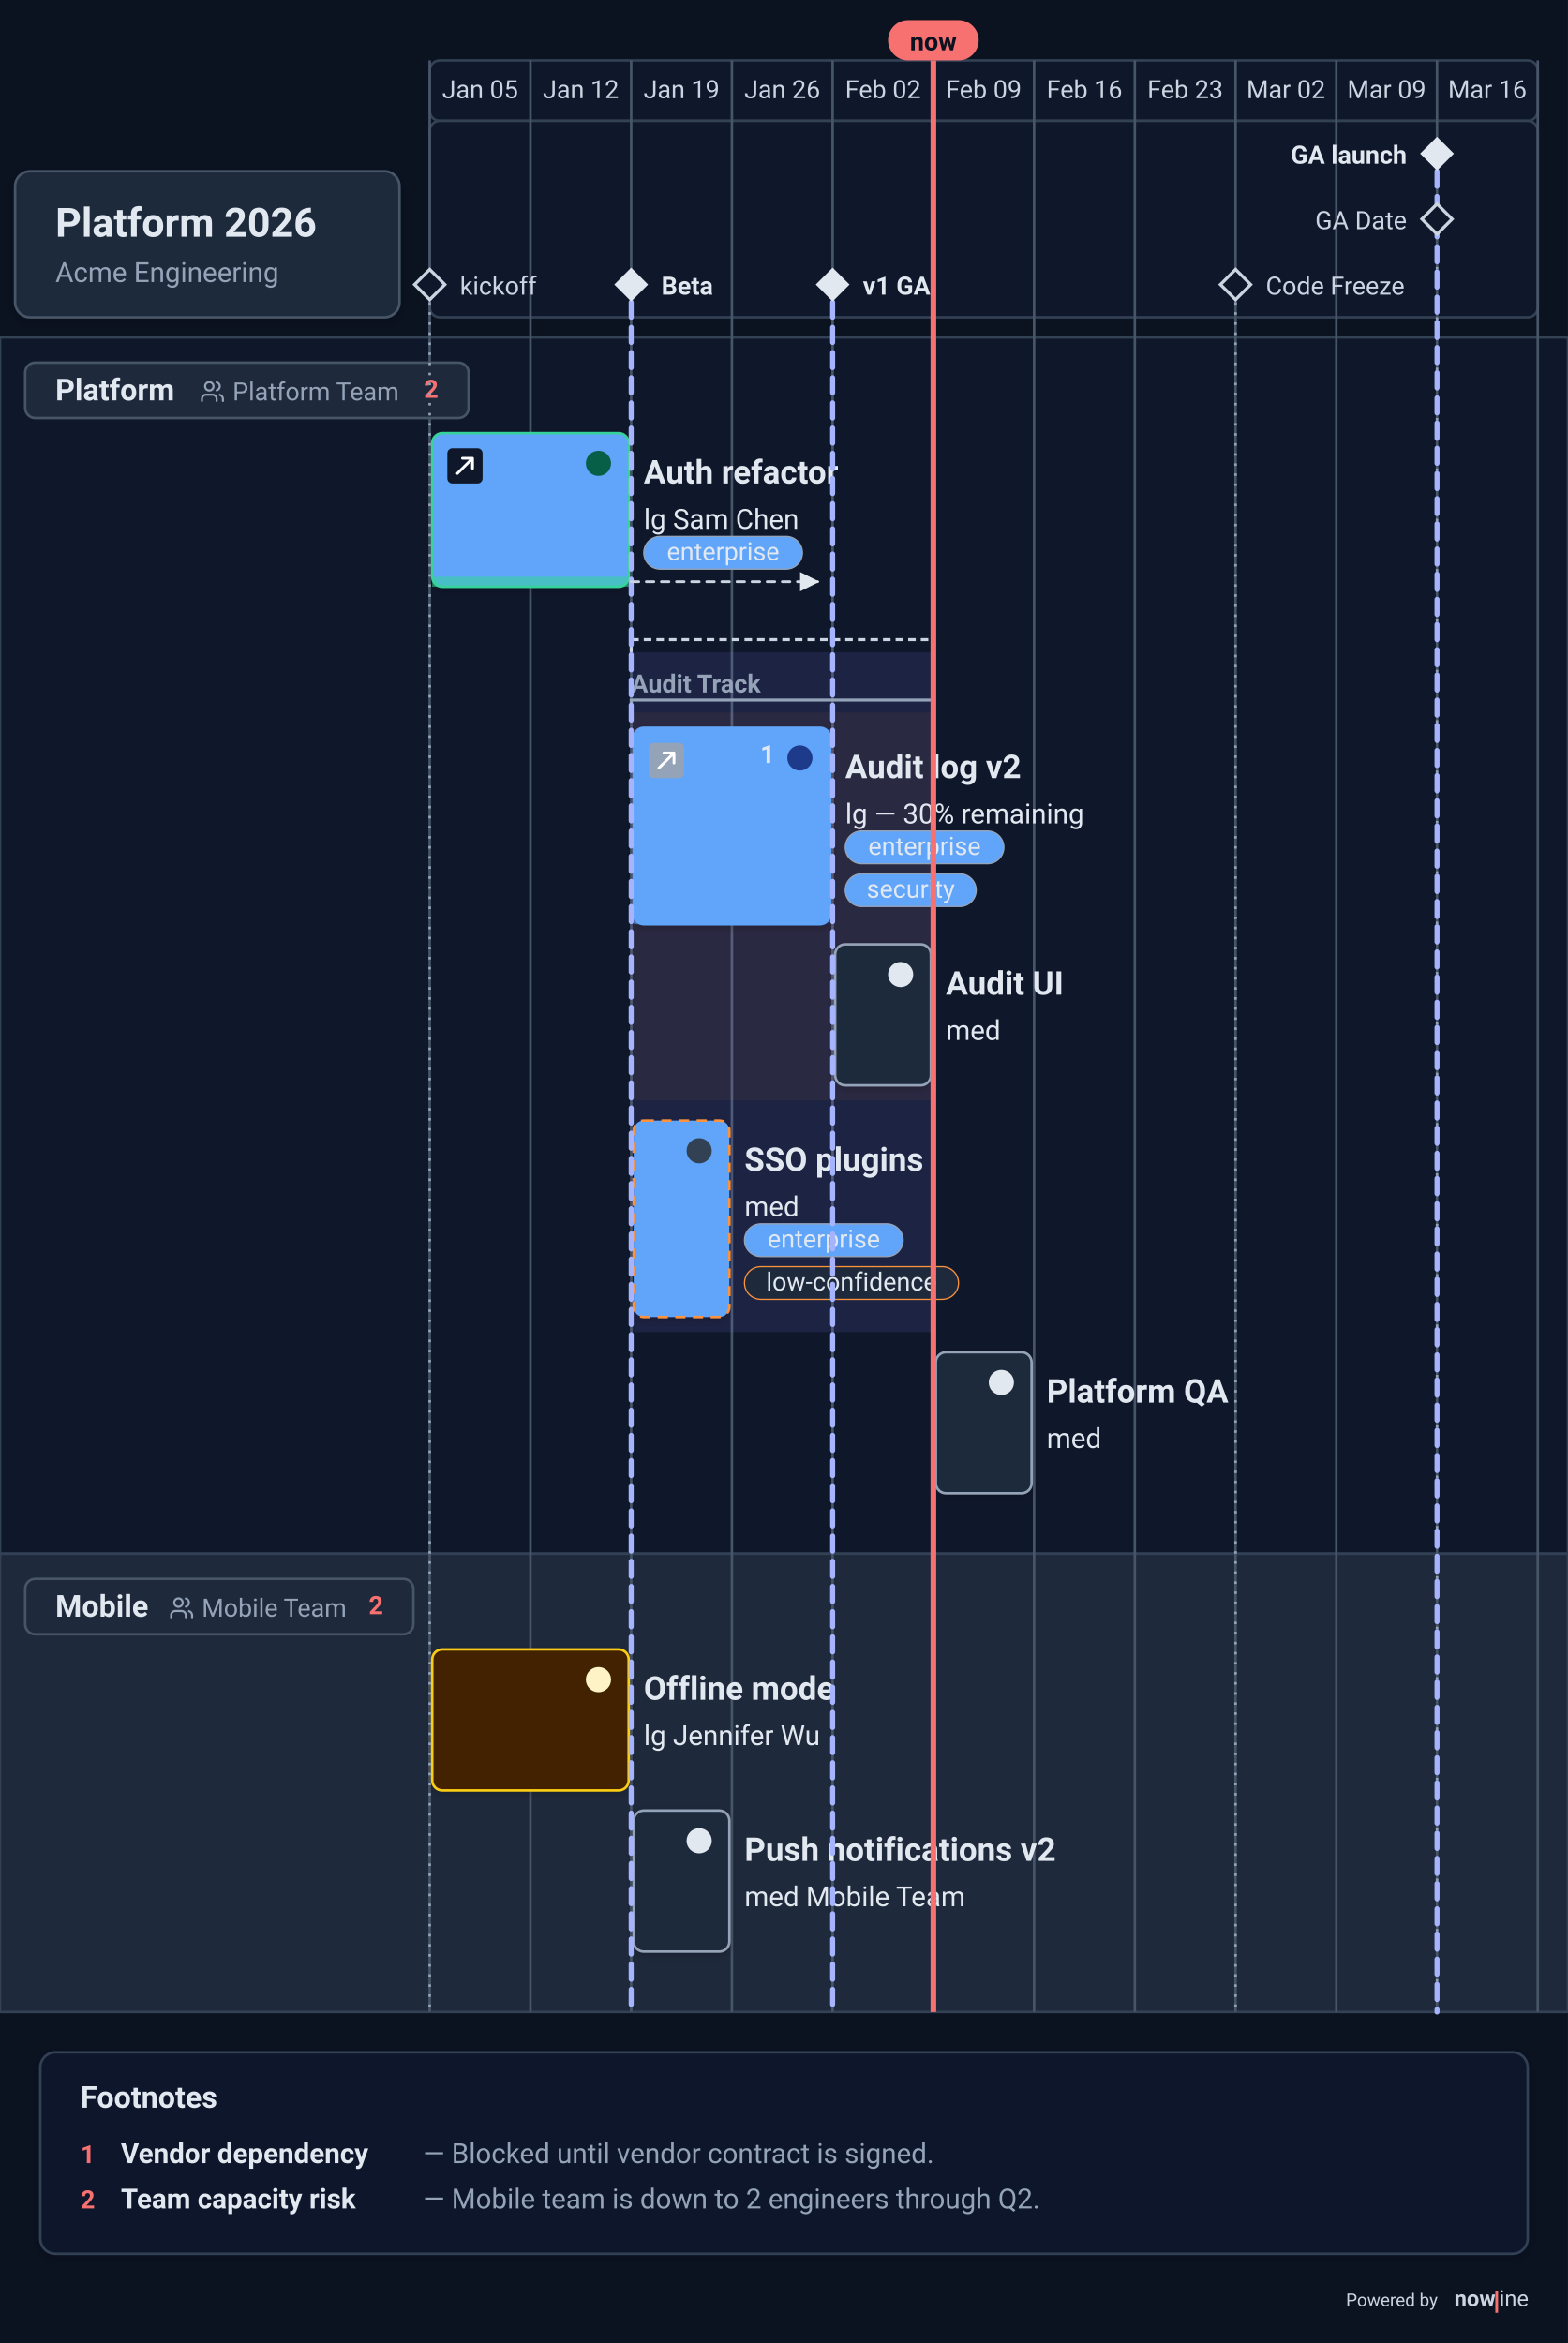
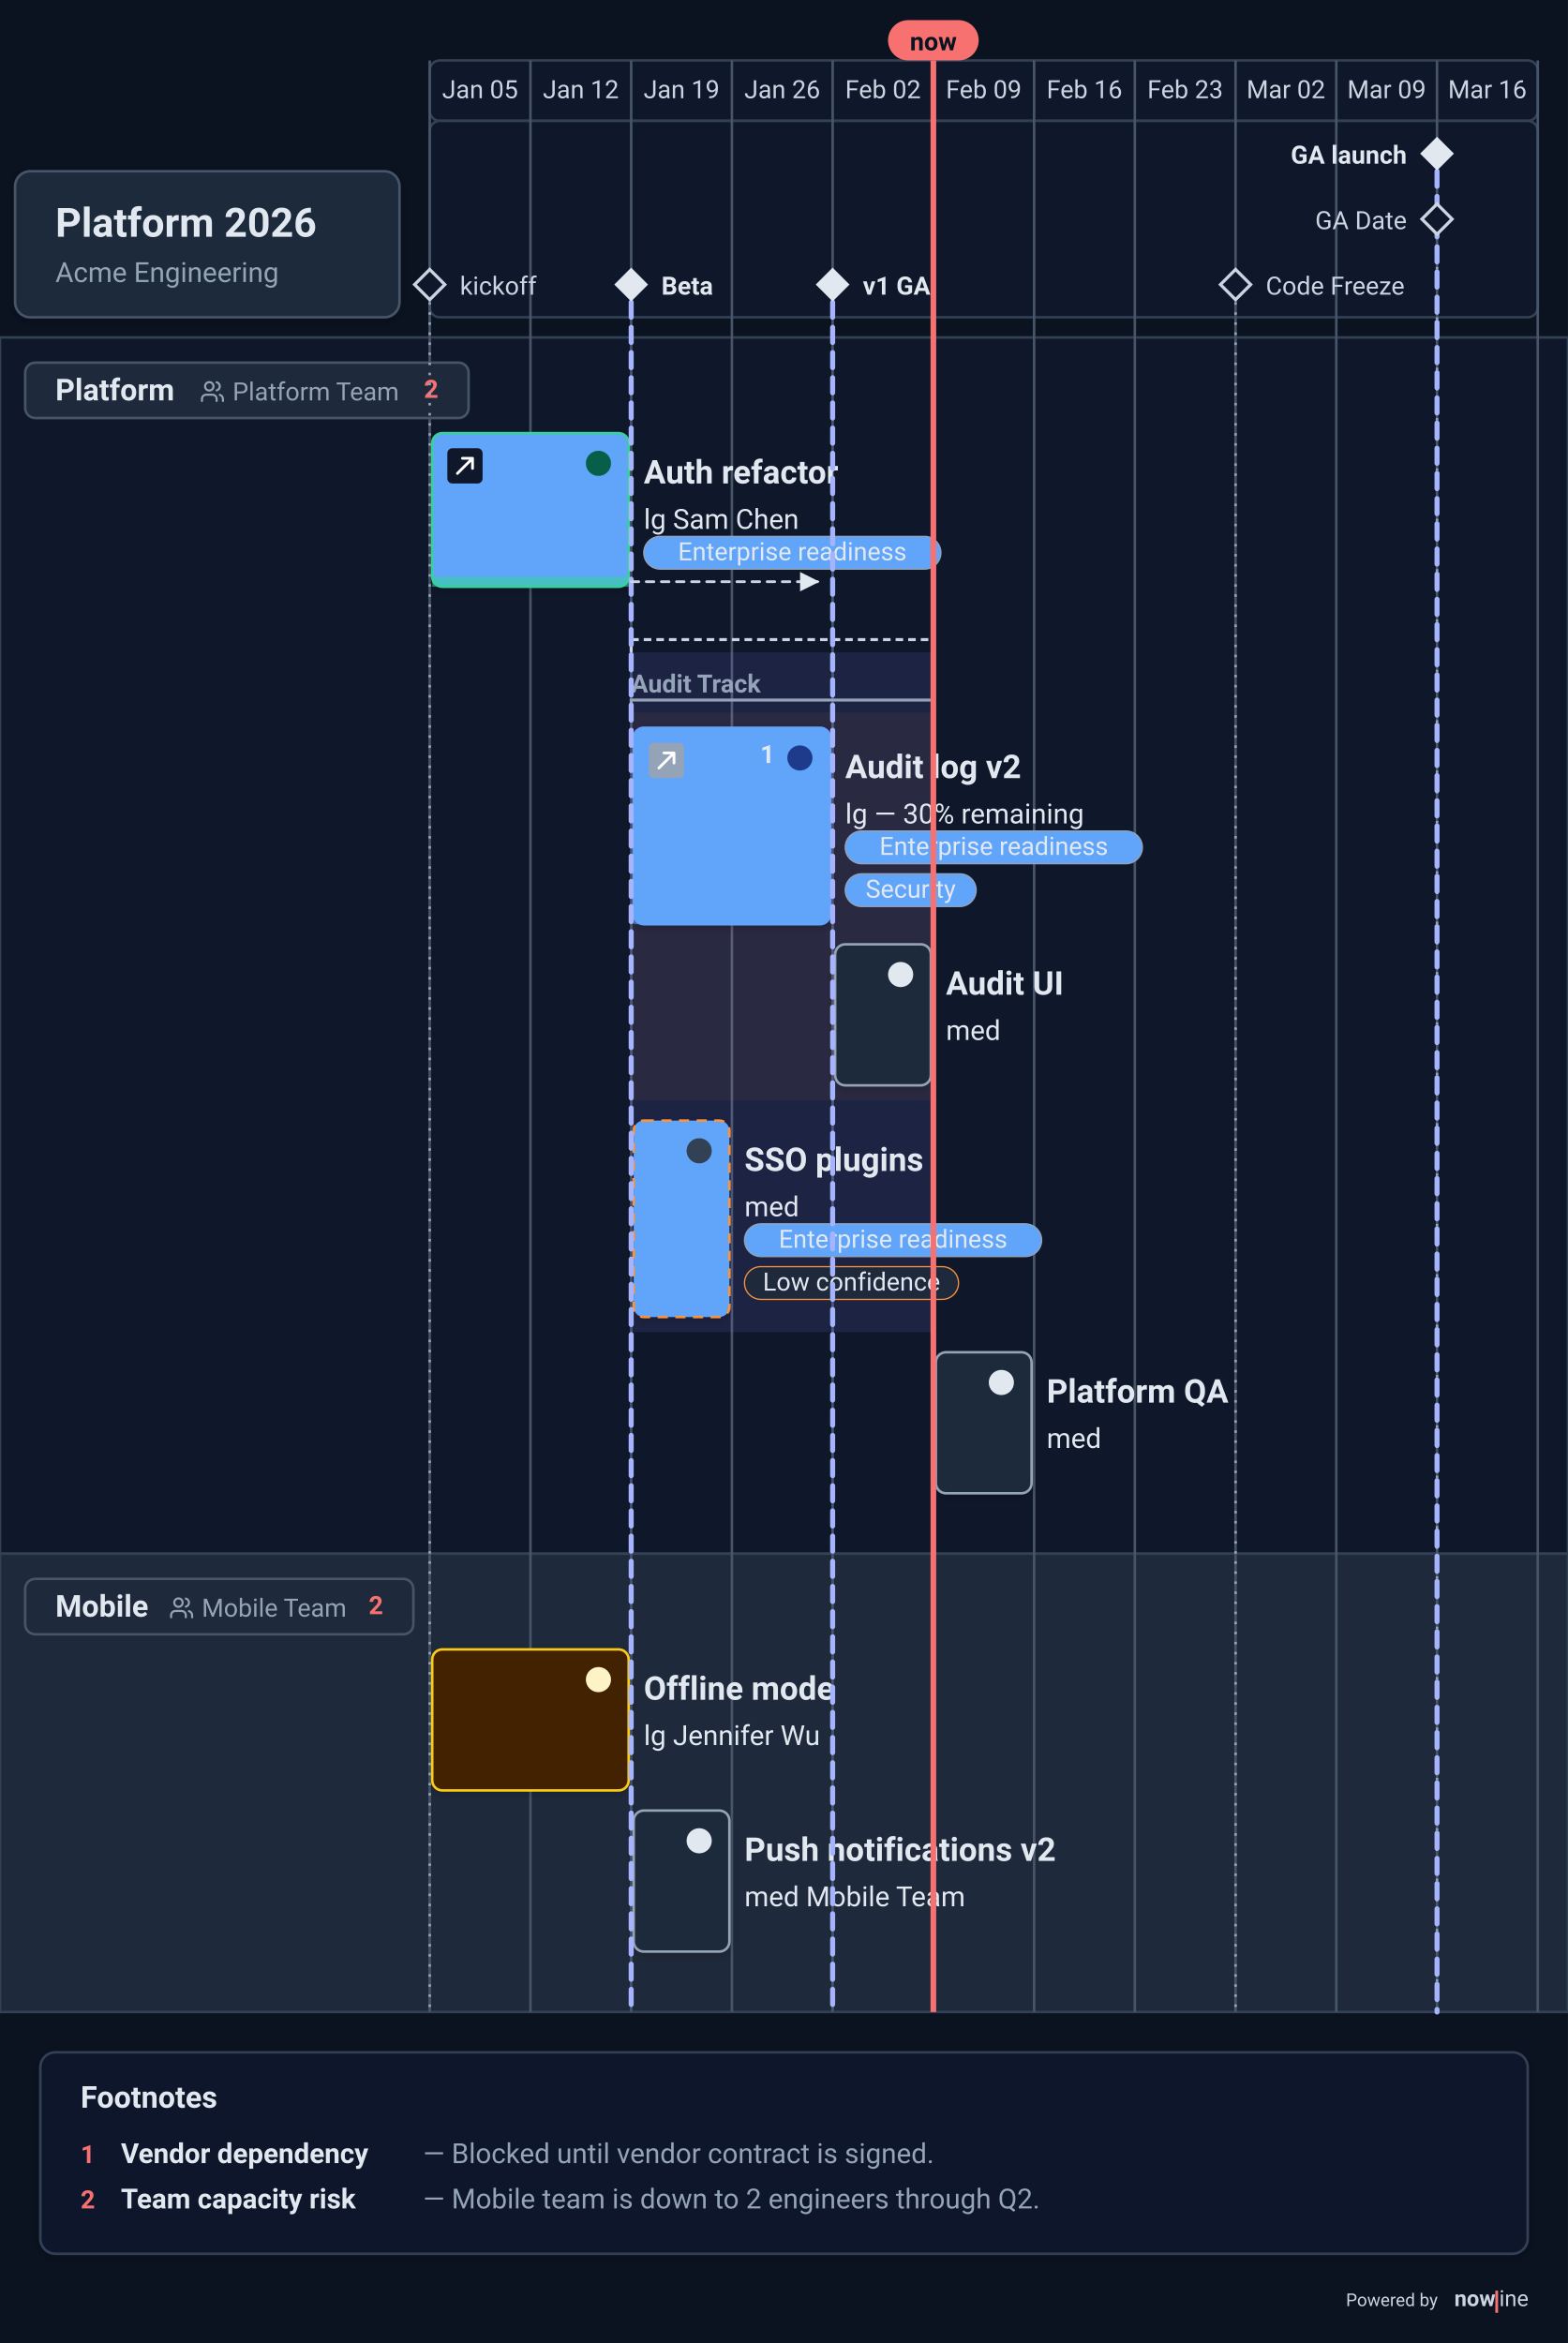
<svg xmlns="http://www.w3.org/2000/svg" data-generator="nowline" data-theme="dark" height="930.44" viewBox="0 0 622.64 930.44" width="622.64">
  <defs>
    <filter height="200%" id="nl-0-root-shadow-subtle" width="200%" x="-50%" y="-50%">
      <feGaussianBlur in="SourceAlpha" stdDeviation="1.5" />
      <feOffset dx="0" dy="1" result="offsetblur" />
      <feComponentTransfer>
        <feFuncA type="linear" slope="0.2" />
      </feComponentTransfer>
      <feMerge>
        <feMergeNode />
        <feMergeNode in="SourceGraphic" />
      </feMerge>
    </filter>
    <filter height="200%" id="nl-0-root-shadow-soft" width="200%" x="-50%" y="-50%">
      <feGaussianBlur in="SourceAlpha" stdDeviation="5" />
      <feOffset dx="0" dy="3" result="offsetblur" />
      <feComponentTransfer>
        <feFuncA type="linear" slope="0.3" />
      </feComponentTransfer>
      <feMerge>
        <feMergeNode />
        <feMergeNode in="SourceGraphic" />
      </feMerge>
    </filter>
    <filter height="200%" id="nl-0-root-shadow-hard" width="200%" x="-50%" y="-50%">
      <feGaussianBlur in="SourceAlpha" stdDeviation="0" />
      <feOffset dx="2" dy="2" result="offsetblur" />
      <feComponentTransfer>
        <feFuncA type="linear" slope="0.45" />
      </feComponentTransfer>
      <feMerge>
        <feMergeNode />
        <feMergeNode in="SourceGraphic" />
      </feMerge>
    </filter>
    <marker id="nl-0-root-arrow-dark" viewBox="0 0 10 10" refX="9" refY="5" markerWidth="7" markerHeight="7" orient="auto">
      <path d="M 0 0 L 10 5 L 0 10 z" fill="#e2e8f0" />
    </marker>
  </defs>
  <rect fill="#0b1220" height="930.44" width="622.64" x="0" y="0" />
  <g data-layer="timeline">
    <rect fill="#0f172a" height="24" rx="4" ry="4" stroke="#334155" stroke-width="1" width="440" x="170.64" y="24" />
    <rect fill="#0f172a" height="78" rx="4" ry="4" stroke="#334155" stroke-width="1" width="440" x="170.64" y="48" />
    <text fill="#cbd5e1" font-family="system-ui, -apple-system, &quot;Segoe UI&quot;, Roboto, sans-serif" font-size="10" text-anchor="middle" x="190.64" y="39">Jan 05</text>
    <text fill="#cbd5e1" font-family="system-ui, -apple-system, &quot;Segoe UI&quot;, Roboto, sans-serif" font-size="10" text-anchor="middle" x="230.64" y="39">Jan 12</text>
    <text fill="#cbd5e1" font-family="system-ui, -apple-system, &quot;Segoe UI&quot;, Roboto, sans-serif" font-size="10" text-anchor="middle" x="270.64" y="39">Jan 19</text>
    <text fill="#cbd5e1" font-family="system-ui, -apple-system, &quot;Segoe UI&quot;, Roboto, sans-serif" font-size="10" text-anchor="middle" x="310.64" y="39">Jan 26</text>
    <text fill="#cbd5e1" font-family="system-ui, -apple-system, &quot;Segoe UI&quot;, Roboto, sans-serif" font-size="10" text-anchor="middle" x="350.64" y="39">Feb 02</text>
    <text fill="#cbd5e1" font-family="system-ui, -apple-system, &quot;Segoe UI&quot;, Roboto, sans-serif" font-size="10" text-anchor="middle" x="390.64" y="39">Feb 09</text>
    <text fill="#cbd5e1" font-family="system-ui, -apple-system, &quot;Segoe UI&quot;, Roboto, sans-serif" font-size="10" text-anchor="middle" x="430.64" y="39">Feb 16</text>
    <text fill="#cbd5e1" font-family="system-ui, -apple-system, &quot;Segoe UI&quot;, Roboto, sans-serif" font-size="10" text-anchor="middle" x="470.64" y="39">Feb 23</text>
    <text fill="#cbd5e1" font-family="system-ui, -apple-system, &quot;Segoe UI&quot;, Roboto, sans-serif" font-size="10" text-anchor="middle" x="510.64" y="39">Mar 02</text>
    <text fill="#cbd5e1" font-family="system-ui, -apple-system, &quot;Segoe UI&quot;, Roboto, sans-serif" font-size="10" text-anchor="middle" x="550.64" y="39">Mar 09</text>
    <text fill="#cbd5e1" font-family="system-ui, -apple-system, &quot;Segoe UI&quot;, Roboto, sans-serif" font-size="10" text-anchor="middle" x="590.64" y="39">Mar 16</text>
  </g>
  <g data-id="platform" data-layer="swimlane-bg">
    <rect fill="#0f172a" height="483" stroke="#334155" stroke-width="1" width="622.64" x="0" y="134" />
  </g>
  <g data-id="mobile" data-layer="swimlane-bg">
    <rect fill="#1e293b" height="182" stroke="#334155" stroke-width="1" width="622.64" x="0" y="617" />
  </g>
  <g data-layer="grid">
    <line stroke="#475569" stroke-width="1" x1="170.64" x2="170.64" y1="24" y2="799" />
    <line stroke="#475569" stroke-width="1" x1="210.64" x2="210.64" y1="24" y2="799" />
    <line stroke="#475569" stroke-width="1" x1="250.64" x2="250.64" y1="24" y2="799" />
    <line stroke="#475569" stroke-width="1" x1="290.64" x2="290.64" y1="24" y2="799" />
    <line stroke="#475569" stroke-width="1" x1="330.64" x2="330.64" y1="24" y2="799" />
    <line stroke="#475569" stroke-width="1" x1="370.64" x2="370.64" y1="24" y2="799" />
    <line stroke="#475569" stroke-width="1" x1="410.64" x2="410.64" y1="24" y2="799" />
    <line stroke="#475569" stroke-width="1" x1="450.64" x2="450.64" y1="24" y2="799" />
    <line stroke="#475569" stroke-width="1" x1="490.64" x2="490.64" y1="24" y2="799" />
    <line stroke="#475569" stroke-width="1" x1="530.64" x2="530.64" y1="24" y2="799" />
    <line stroke="#475569" stroke-width="1" x1="570.64" x2="570.64" y1="24" y2="799" />
    <line stroke="#475569" stroke-width="1" x1="610.64" x2="610.64" y1="24" y2="799" />
  </g>
  <g data-id="platform" data-layer="swimlane">
    <rect fill="#1e293b" height="22" rx="4" ry="4" stroke="#475569" stroke-width="1" width="176.08" x="10" y="144" />
    <text fill="#e2e8f0" font-family="system-ui, -apple-system, &quot;Segoe UI&quot;, Roboto, sans-serif" font-size="12" font-weight="600" x="22" y="159">Platform</text>
    <svg x="79.36" y="150.5" width="10" height="10" viewBox="0 0 24 24" style="color:#94a3b8" aria-hidden="true">
      <path d="M16 21v-2a4 4 0 0 0-4-4H6a4 4 0 0 0-4 4v2" fill="none" stroke="currentColor" stroke-width="2" stroke-linecap="round" stroke-linejoin="round" />
      <circle cx="9" cy="7" r="4" fill="none" stroke="currentColor" stroke-width="2" stroke-linecap="round" stroke-linejoin="round" />
      <path d="M22 21v-2a4 4 0 0 0-3-3.87" fill="none" stroke="currentColor" stroke-width="2" stroke-linecap="round" stroke-linejoin="round" />
      <path d="M16 3.13a4 4 0 0 1 0 7.75" fill="none" stroke="currentColor" stroke-width="2" stroke-linecap="round" stroke-linejoin="round" />
    </svg>
    <text fill="#94a3b8" font-family="system-ui, -apple-system, &quot;Segoe UI&quot;, Roboto, sans-serif" font-size="10" x="92.36" y="159">Platform Team</text>
    <text fill="#f87171" font-family="system-ui, -apple-system, &quot;Segoe UI&quot;, Roboto, sans-serif" font-size="10" font-weight="700" text-anchor="end" x="174.08" y="158">2</text>
    <g data-id="auth-refactor" data-layer="item">
      <rect fill="#60a5fa" filter="url(#nl-0-root-shadow-subtle)" height="61" rx="4" ry="4" stroke="#34d399" stroke-width="1" width="78" x="171.64" y="172" />
      <rect fill="#34d399" height="4" opacity="0.55" width="78" x="171.64" y="229" />
      <circle cx="237.64" cy="184" fill="#065f46" r="5" />
      <text fill="#e2e8f0" font-family="system-ui, -apple-system, &quot;Segoe UI&quot;, Roboto, sans-serif" font-size="13" font-weight="600" x="255.64" y="192">Auth refactor</text>
      <text fill="#e2e8f0" font-family="system-ui, -apple-system, &quot;Segoe UI&quot;, Roboto, sans-serif" font-size="11" x="255.64" y="210">lg Sam Chen</text>
      <a href="https://github.com/acme/auth/issues/123" rel="noopener" target="_blank">
        <rect fill="#0f172a" height="14" rx="2" ry="2" width="14" x="177.64" y="178" />
        <path d="M181.64 188 L187.64 182 M183.64 182 H187.64 V186" fill="none" stroke="#ffffff" stroke-linecap="round" stroke-linejoin="round" stroke-width="1.1" />
      </a>
-       <rect fill="#60a5fa" height="13" rx="6.5" ry="6.5" stroke="#94a3b8" stroke-width="0.5" width="63" x="255.64" y="213" />
-       <text fill="#e2e8f0" font-family="system-ui, -apple-system, &quot;Segoe UI&quot;, Roboto, sans-serif" font-size="10" font-style="normal" font-weight="400" text-anchor="middle" x="287.14" y="222.5">enterprise</text>
+       <rect fill="#60a5fa" height="13" rx="6.5" ry="6.5" stroke="#94a3b8" stroke-width="0.5" width="118" x="255.64" y="213" />
+       <text fill="#e2e8f0" font-family="system-ui, -apple-system, &quot;Segoe UI&quot;, Roboto, sans-serif" font-size="10" font-style="normal" font-weight="400" text-anchor="middle" x="314.64" y="222.5">Enterprise readiness</text>
    </g>
    <g data-layer="parallel">
      <rect fill="#8c84ff" fill-opacity="0.12" height="270" width="120" x="250.64" y="259" />
      <path d="M250.64 259 V254 H370.64 V259" fill="none" stroke="#cbd5e1" stroke-dasharray="3 2" stroke-width="1.2" />
      <g data-id="audit-track" data-layer="group">
        <rect fill="#fb923c" fill-opacity="0.06" height="154" width="120" x="250.64" y="283" />
        <path d="M250.64 283 V278 H370.64 V283" fill="none" stroke="#94a3b8" stroke-width="1.2" />
        <text fill="#94a3b8" font-family="system-ui, -apple-system, &quot;Segoe UI&quot;, Roboto, sans-serif" font-size="10" font-style="normal" font-weight="600" x="250.64" y="275">Audit Track</text>
        <g data-id="audit-log" data-layer="item">
          <rect fill="#60a5fa" filter="url(#nl-0-root-shadow-subtle)" height="78" rx="4" ry="4" stroke="#60a5fa" stroke-width="1" width="78" x="251.64" y="289" />
          <rect fill="#60a5fa" height="4" opacity="0.55" width="54.6" x="251.64" y="363" />
          <circle cx="317.64" cy="301" fill="#1e3a8a" r="5" />
          <text fill="#e2e8f0" font-family="system-ui, -apple-system, &quot;Segoe UI&quot;, Roboto, sans-serif" font-size="13" font-weight="600" x="335.64" y="309">Audit log v2</text>
          <text fill="#e2e8f0" font-family="system-ui, -apple-system, &quot;Segoe UI&quot;, Roboto, sans-serif" font-size="11" x="335.64" y="327">lg — 30% remaining</text>
          <text fill="#e2e8f0" font-family="system-ui, -apple-system, &quot;Segoe UI&quot;, Roboto, sans-serif" font-size="10" font-weight="700" text-anchor="end" x="307.64" y="303">1</text>
          <a href="https://wiki.acme.com/audit" rel="noopener" target="_blank">
            <rect fill="#94a3b8" height="14" rx="2" ry="2" width="14" x="257.64" y="295" />
            <path d="M261.64 305 L267.64 299 M263.64 299 H267.64 V303" fill="none" stroke="#ffffff" stroke-linecap="round" stroke-linejoin="round" stroke-width="1.1" />
          </a>
-           <rect fill="#60a5fa" height="13" rx="6.5" ry="6.5" stroke="#94a3b8" stroke-width="0.5" width="63" x="335.64" y="330" />
-           <text fill="#e2e8f0" font-family="system-ui, -apple-system, &quot;Segoe UI&quot;, Roboto, sans-serif" font-size="10" font-style="normal" font-weight="400" text-anchor="middle" x="367.14" y="339.5">enterprise</text>
+           <rect fill="#60a5fa" height="13" rx="6.5" ry="6.5" stroke="#94a3b8" stroke-width="0.5" width="118" x="335.64" y="330" />
+           <text fill="#e2e8f0" font-family="system-ui, -apple-system, &quot;Segoe UI&quot;, Roboto, sans-serif" font-size="10" font-style="normal" font-weight="400" text-anchor="middle" x="394.64" y="339.5">Enterprise readiness</text>
          <rect fill="#60a5fa" height="13" rx="6.5" ry="6.5" stroke="#94a3b8" stroke-width="0.5" width="52" x="335.64" y="347" />
-           <text fill="#e2e8f0" font-family="system-ui, -apple-system, &quot;Segoe UI&quot;, Roboto, sans-serif" font-size="10" font-style="normal" font-weight="400" text-anchor="middle" x="361.64" y="356.5">security</text>
+           <text fill="#e2e8f0" font-family="system-ui, -apple-system, &quot;Segoe UI&quot;, Roboto, sans-serif" font-size="10" font-style="normal" font-weight="400" text-anchor="middle" x="361.64" y="356.5">Security</text>
        </g>
        <g data-id="audit-ui" data-layer="item">
          <rect fill="#1e293b" filter="url(#nl-0-root-shadow-subtle)" height="56" rx="4" ry="4" stroke="#94a3b8" stroke-width="1" width="38" x="331.64" y="375" />
          <circle cx="357.64" cy="387" fill="#e2e8f0" r="5" />
          <text fill="#e2e8f0" font-family="system-ui, -apple-system, &quot;Segoe UI&quot;, Roboto, sans-serif" font-size="13" font-weight="600" x="375.64" y="395">Audit UI</text>
          <text fill="#e2e8f0" font-family="system-ui, -apple-system, &quot;Segoe UI&quot;, Roboto, sans-serif" font-size="11" x="375.64" y="413">med</text>
        </g>
      </g>
      <g data-id="sso" data-layer="item">
        <rect fill="#60a5fa" filter="url(#nl-0-root-shadow-subtle)" height="78" rx="4" ry="4" stroke="#fb923c" stroke-dasharray="4 3" stroke-width="1" width="38" x="251.64" y="445" />
        <circle cx="277.64" cy="457" fill="#334155" r="5" />
        <text fill="#e2e8f0" font-family="system-ui, -apple-system, &quot;Segoe UI&quot;, Roboto, sans-serif" font-size="13" font-weight="600" x="295.64" y="465">SSO plugins</text>
        <text fill="#e2e8f0" font-family="system-ui, -apple-system, &quot;Segoe UI&quot;, Roboto, sans-serif" font-size="11" x="295.64" y="483">med</text>
-         <rect fill="#60a5fa" height="13" rx="6.5" ry="6.5" stroke="#94a3b8" stroke-width="0.5" width="63" x="295.64" y="486" />
-         <text fill="#e2e8f0" font-family="system-ui, -apple-system, &quot;Segoe UI&quot;, Roboto, sans-serif" font-size="10" font-style="normal" font-weight="400" text-anchor="middle" x="327.14" y="495.5">enterprise</text>
+         <rect fill="#60a5fa" height="13" rx="6.5" ry="6.5" stroke="#94a3b8" stroke-width="0.5" width="118" x="295.64" y="486" />
+         <text fill="#e2e8f0" font-family="system-ui, -apple-system, &quot;Segoe UI&quot;, Roboto, sans-serif" font-size="10" font-style="normal" font-weight="400" text-anchor="middle" x="354.64" y="495.5">Enterprise readiness</text>
        <rect fill="#1e293b" height="13" rx="6.5" ry="6.5" stroke="#fb923c" stroke-width="0.5" width="85" x="295.64" y="503" />
-         <text fill="#e2e8f0" font-family="system-ui, -apple-system, &quot;Segoe UI&quot;, Roboto, sans-serif" font-size="10" font-style="normal" font-weight="400" text-anchor="middle" x="338.14" y="512.5">low-confidence</text>
+         <text fill="#e2e8f0" font-family="system-ui, -apple-system, &quot;Segoe UI&quot;, Roboto, sans-serif" font-size="10" font-style="normal" font-weight="400" text-anchor="middle" x="338.14" y="512.5">Low confidence</text>
      </g>
    </g>
    <g data-id="platform-qa" data-layer="item">
      <rect fill="#1e293b" filter="url(#nl-0-root-shadow-subtle)" height="56" rx="4" ry="4" stroke="#94a3b8" stroke-width="1" width="38" x="371.64" y="537" />
      <circle cx="397.64" cy="549" fill="#e2e8f0" r="5" />
      <text fill="#e2e8f0" font-family="system-ui, -apple-system, &quot;Segoe UI&quot;, Roboto, sans-serif" font-size="13" font-weight="600" x="415.64" y="557">Platform QA</text>
      <text fill="#e2e8f0" font-family="system-ui, -apple-system, &quot;Segoe UI&quot;, Roboto, sans-serif" font-size="11" x="415.64" y="575">med</text>
    </g>
  </g>
  <g data-id="mobile" data-layer="swimlane">
    <rect fill="#1e293b" height="22" rx="4" ry="4" stroke="#475569" stroke-width="1" width="154.15" x="10" y="627" />
    <text fill="#e2e8f0" font-family="system-ui, -apple-system, &quot;Segoe UI&quot;, Roboto, sans-serif" font-size="12" font-weight="600" x="22" y="642">Mobile</text>
    <svg x="67.12" y="633.5" width="10" height="10" viewBox="0 0 24 24" style="color:#94a3b8" aria-hidden="true">
      <path d="M16 21v-2a4 4 0 0 0-4-4H6a4 4 0 0 0-4 4v2" fill="none" stroke="currentColor" stroke-width="2" stroke-linecap="round" stroke-linejoin="round" />
      <circle cx="9" cy="7" r="4" fill="none" stroke="currentColor" stroke-width="2" stroke-linecap="round" stroke-linejoin="round" />
      <path d="M22 21v-2a4 4 0 0 0-3-3.87" fill="none" stroke="currentColor" stroke-width="2" stroke-linecap="round" stroke-linejoin="round" />
      <path d="M16 3.13a4 4 0 0 1 0 7.75" fill="none" stroke="currentColor" stroke-width="2" stroke-linecap="round" stroke-linejoin="round" />
    </svg>
    <text fill="#94a3b8" font-family="system-ui, -apple-system, &quot;Segoe UI&quot;, Roboto, sans-serif" font-size="10" x="80.12" y="642">Mobile Team</text>
    <text fill="#f87171" font-family="system-ui, -apple-system, &quot;Segoe UI&quot;, Roboto, sans-serif" font-size="10" font-weight="700" text-anchor="end" x="152.15" y="641">2</text>
    <g data-id="offline" data-layer="item">
      <rect fill="#422006" filter="url(#nl-0-root-shadow-subtle)" height="56" rx="4" ry="4" stroke="#facc15" stroke-width="1" width="78" x="171.64" y="655" />
      <circle cx="237.64" cy="667" fill="#fef3c7" r="5" />
      <text fill="#e2e8f0" font-family="system-ui, -apple-system, &quot;Segoe UI&quot;, Roboto, sans-serif" font-size="13" font-weight="600" x="255.64" y="675">Offline mode</text>
      <text fill="#e2e8f0" font-family="system-ui, -apple-system, &quot;Segoe UI&quot;, Roboto, sans-serif" font-size="11" x="255.64" y="693">lg Jennifer Wu</text>
    </g>
    <g data-id="push-v2" data-layer="item">
      <rect fill="#1e293b" filter="url(#nl-0-root-shadow-subtle)" height="56" rx="4" ry="4" stroke="#94a3b8" stroke-width="1" width="38" x="251.64" y="719" />
      <circle cx="277.64" cy="731" fill="#e2e8f0" r="5" />
      <text fill="#e2e8f0" font-family="system-ui, -apple-system, &quot;Segoe UI&quot;, Roboto, sans-serif" font-size="13" font-weight="600" x="295.64" y="739">Push notifications v2</text>
      <text fill="#e2e8f0" font-family="system-ui, -apple-system, &quot;Segoe UI&quot;, Roboto, sans-serif" font-size="11" x="295.64" y="757">med Mobile Team</text>
    </g>
  </g>
  <line stroke="#94a3b8" stroke-dasharray="1 3" stroke-width="1" x1="170.64" x2="170.64" y1="120" y2="799" />
  <line stroke="#94a3b8" stroke-dasharray="1 3" stroke-width="1" x1="490.64" x2="490.64" y1="120" y2="799" />
  <line stroke="#94a3b8" stroke-dasharray="1 3" stroke-width="1" x1="570.64" x2="570.64" y1="94" y2="799" />
  <line stroke="#a5b4fc" stroke-dasharray="6 4" stroke-linecap="round" stroke-width="2" x1="250.64" x2="250.64" y1="120" y2="799" />
  <line stroke="#a5b4fc" stroke-dasharray="6 4" stroke-linecap="round" stroke-width="2" x1="330.64" x2="330.64" y1="120" y2="799" />
  <path d="M250.64 231 H324.64" fill="none" marker-end="url(#nl-0-root-arrow-dark)" stroke="#cbd5e1" stroke-dasharray="3 3" stroke-linecap="round" stroke-width="1.1" />
  <line stroke="#a5b4fc" stroke-dasharray="6 4" stroke-linecap="round" stroke-width="2" x1="570.64" x2="570.64" y1="68" y2="799" />
  <g data-id="kickoff" data-layer="anchor">
    <path d="M170.64 107 L176.64 113 L170.64 119 L164.64 113 Z" fill="#0f172a" stroke="#cbd5e1" stroke-width="1.25" />
    <text fill="#cbd5e1" font-family="system-ui, -apple-system, &quot;Segoe UI&quot;, Roboto, sans-serif" font-size="10" x="182.64" y="117">kickoff</text>
  </g>
  <g data-id="code-freeze" data-layer="anchor">
    <path d="M490.64 107 L496.64 113 L490.64 119 L484.64 113 Z" fill="#0f172a" stroke="#cbd5e1" stroke-width="1.25" />
    <text fill="#cbd5e1" font-family="system-ui, -apple-system, &quot;Segoe UI&quot;, Roboto, sans-serif" font-size="10" x="502.64" y="117">Code Freeze</text>
  </g>
  <g data-id="ga-date" data-layer="anchor">
    <path d="M570.64 81 L576.64 87 L570.64 93 L564.64 87 Z" fill="#0f172a" stroke="#cbd5e1" stroke-width="1.25" />
    <text fill="#cbd5e1" font-family="system-ui, -apple-system, &quot;Segoe UI&quot;, Roboto, sans-serif" font-size="10" text-anchor="end" x="558.64" y="91">GA Date</text>
  </g>
  <g data-id="beta" data-layer="milestone">
    <path d="M250.64 107 L256.64 113 L250.64 119 L244.64 113 Z" fill="#e2e8f0" stroke="#e2e8f0" stroke-width="1" />
    <text fill="#e2e8f0" font-family="system-ui, -apple-system, &quot;Segoe UI&quot;, Roboto, sans-serif" font-size="10" font-weight="600" x="262.64" y="117">Beta</text>
  </g>
  <g data-id="v1-ga" data-layer="milestone">
    <path d="M330.64 107 L336.64 113 L330.64 119 L324.64 113 Z" fill="#e2e8f0" stroke="#e2e8f0" stroke-width="1" />
    <text fill="#e2e8f0" font-family="system-ui, -apple-system, &quot;Segoe UI&quot;, Roboto, sans-serif" font-size="10" font-weight="600" x="342.64" y="117">v1 GA</text>
  </g>
  <g data-id="ga-launch" data-layer="milestone">
    <path d="M570.64 55 L576.64 61 L570.64 67 L564.64 61 Z" fill="#e2e8f0" stroke="#e2e8f0" stroke-width="1" />
    <text fill="#e2e8f0" font-family="system-ui, -apple-system, &quot;Segoe UI&quot;, Roboto, sans-serif" font-size="10" font-weight="600" text-anchor="end" x="558.64" y="65">GA launch</text>
  </g>
  <g data-layer="nowline">
    <line stroke="#f87171" stroke-width="2.25" x1="370.64" x2="370.64" y1="24" y2="799" />
    <rect fill="#f87171" height="16" rx="8" ry="8" width="36" x="352.64" y="8" />
    <text fill="#0b1220" font-family="system-ui, -apple-system, &quot;Segoe UI&quot;, Roboto, sans-serif" font-size="10" font-weight="700" text-anchor="middle" x="370.64" y="20">now</text>
  </g>
  <g data-layer="footnotes">
    <rect fill="#0f172a" filter="url(#nl-0-root-shadow-subtle)" height="80" rx="6" ry="6" stroke="#334155" stroke-width="1" width="590.64" x="16" y="815" />
    <text fill="#e2e8f0" font-family="system-ui, -apple-system, &quot;Segoe UI&quot;, Roboto, sans-serif" font-size="12" font-weight="700" x="32" y="837">Footnotes</text>
    <text fill="#f87171" font-family="system-ui, -apple-system, &quot;Segoe UI&quot;, Roboto, sans-serif" font-size="10" font-weight="700" x="32" y="859">1</text>
    <text fill="#e2e8f0" font-family="system-ui, -apple-system, &quot;Segoe UI&quot;, Roboto, sans-serif" font-size="11" font-weight="600" x="48" y="859">Vendor dependency</text>
    <text fill="#94a3b8" font-family="system-ui, -apple-system, &quot;Segoe UI&quot;, Roboto, sans-serif" font-size="11" x="168" y="859">— Blocked until vendor contract is signed.</text>
    <text fill="#f87171" font-family="system-ui, -apple-system, &quot;Segoe UI&quot;, Roboto, sans-serif" font-size="10" font-weight="700" x="32" y="877">2</text>
    <text fill="#e2e8f0" font-family="system-ui, -apple-system, &quot;Segoe UI&quot;, Roboto, sans-serif" font-size="11" font-weight="600" x="48" y="877">Team capacity risk</text>
    <text fill="#94a3b8" font-family="system-ui, -apple-system, &quot;Segoe UI&quot;, Roboto, sans-serif" font-size="11" x="168" y="877">— Mobile team is down to 2 engineers through Q2.</text>
  </g>
  <g data-id="nl-0-root-header" data-layer="header">
    <rect fill="#1e293b" filter="url(#nl-0-root-shadow-subtle)" height="58" rx="6" ry="6" stroke="#475569" stroke-width="1" width="152.64" x="6" y="68" />
    <text fill="#e2e8f0" font-family="system-ui, -apple-system, &quot;Segoe UI&quot;, Roboto, sans-serif" font-size="16" font-weight="600" x="22" y="94">Platform 2026</text>
    <text fill="#94a3b8" font-family="system-ui, -apple-system, &quot;Segoe UI&quot;, Roboto, sans-serif" font-size="11" x="22" y="112">Acme Engineering</text>
  </g>
  <a aria-label="Powered by nowline" href="https://nowline.io" rel="noopener" target="_blank">
    <g data-layer="attribution">
      <g transform="translate(534.48 907) scale(0.22)">
        <text fill="#cbd5e1" font-family="system-ui, -apple-system, &quot;Segoe UI&quot;, Roboto, sans-serif" font-size="32" font-weight="400" x="0" y="40">Powered by</text>
        <text fill="#cbd5e1" font-family="system-ui, -apple-system, &quot;Segoe UI&quot;, Roboto, sans-serif" font-size="40" font-weight="700" x="195.6" y="40">now</text>
        <rect fill="#f87171" height="40" width="5" x="269.6" y="12" />
        <text fill="#cbd5e1" font-family="system-ui, -apple-system, &quot;Segoe UI&quot;, Roboto, sans-serif" font-size="40" font-weight="400" x="276.6" y="40">ine</text>
      </g>
    </g>
  </a>
</svg>
